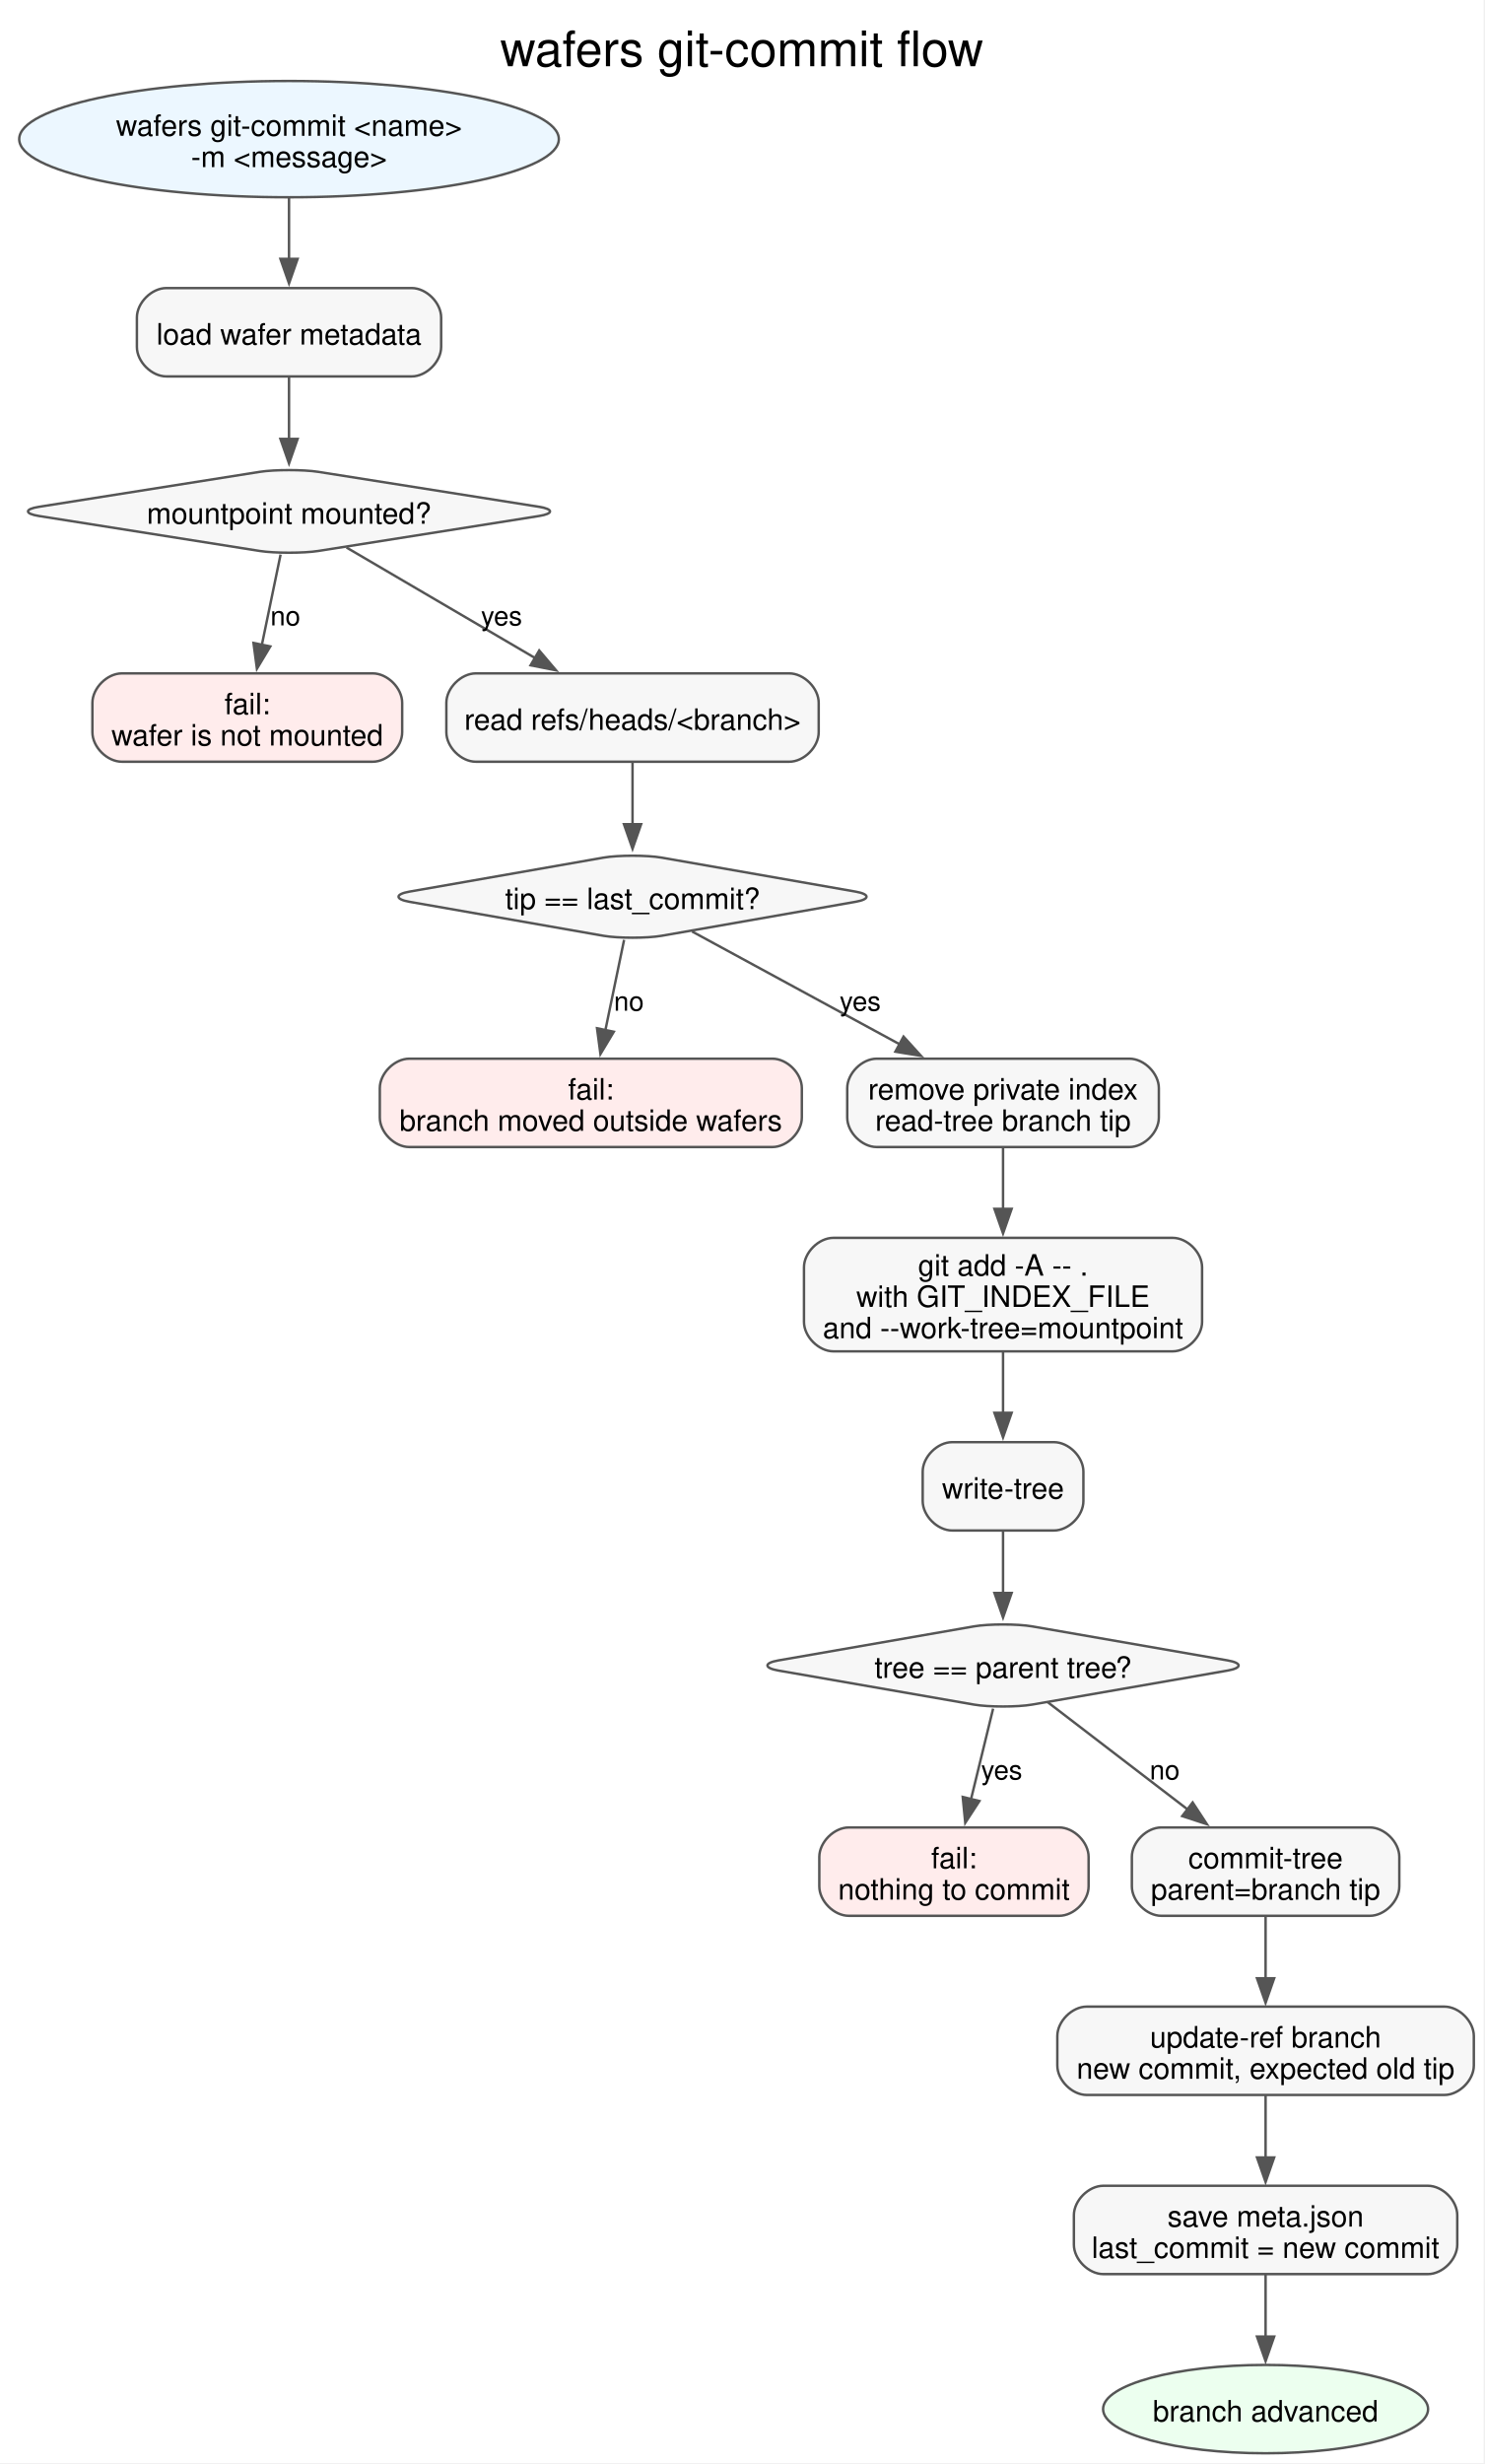
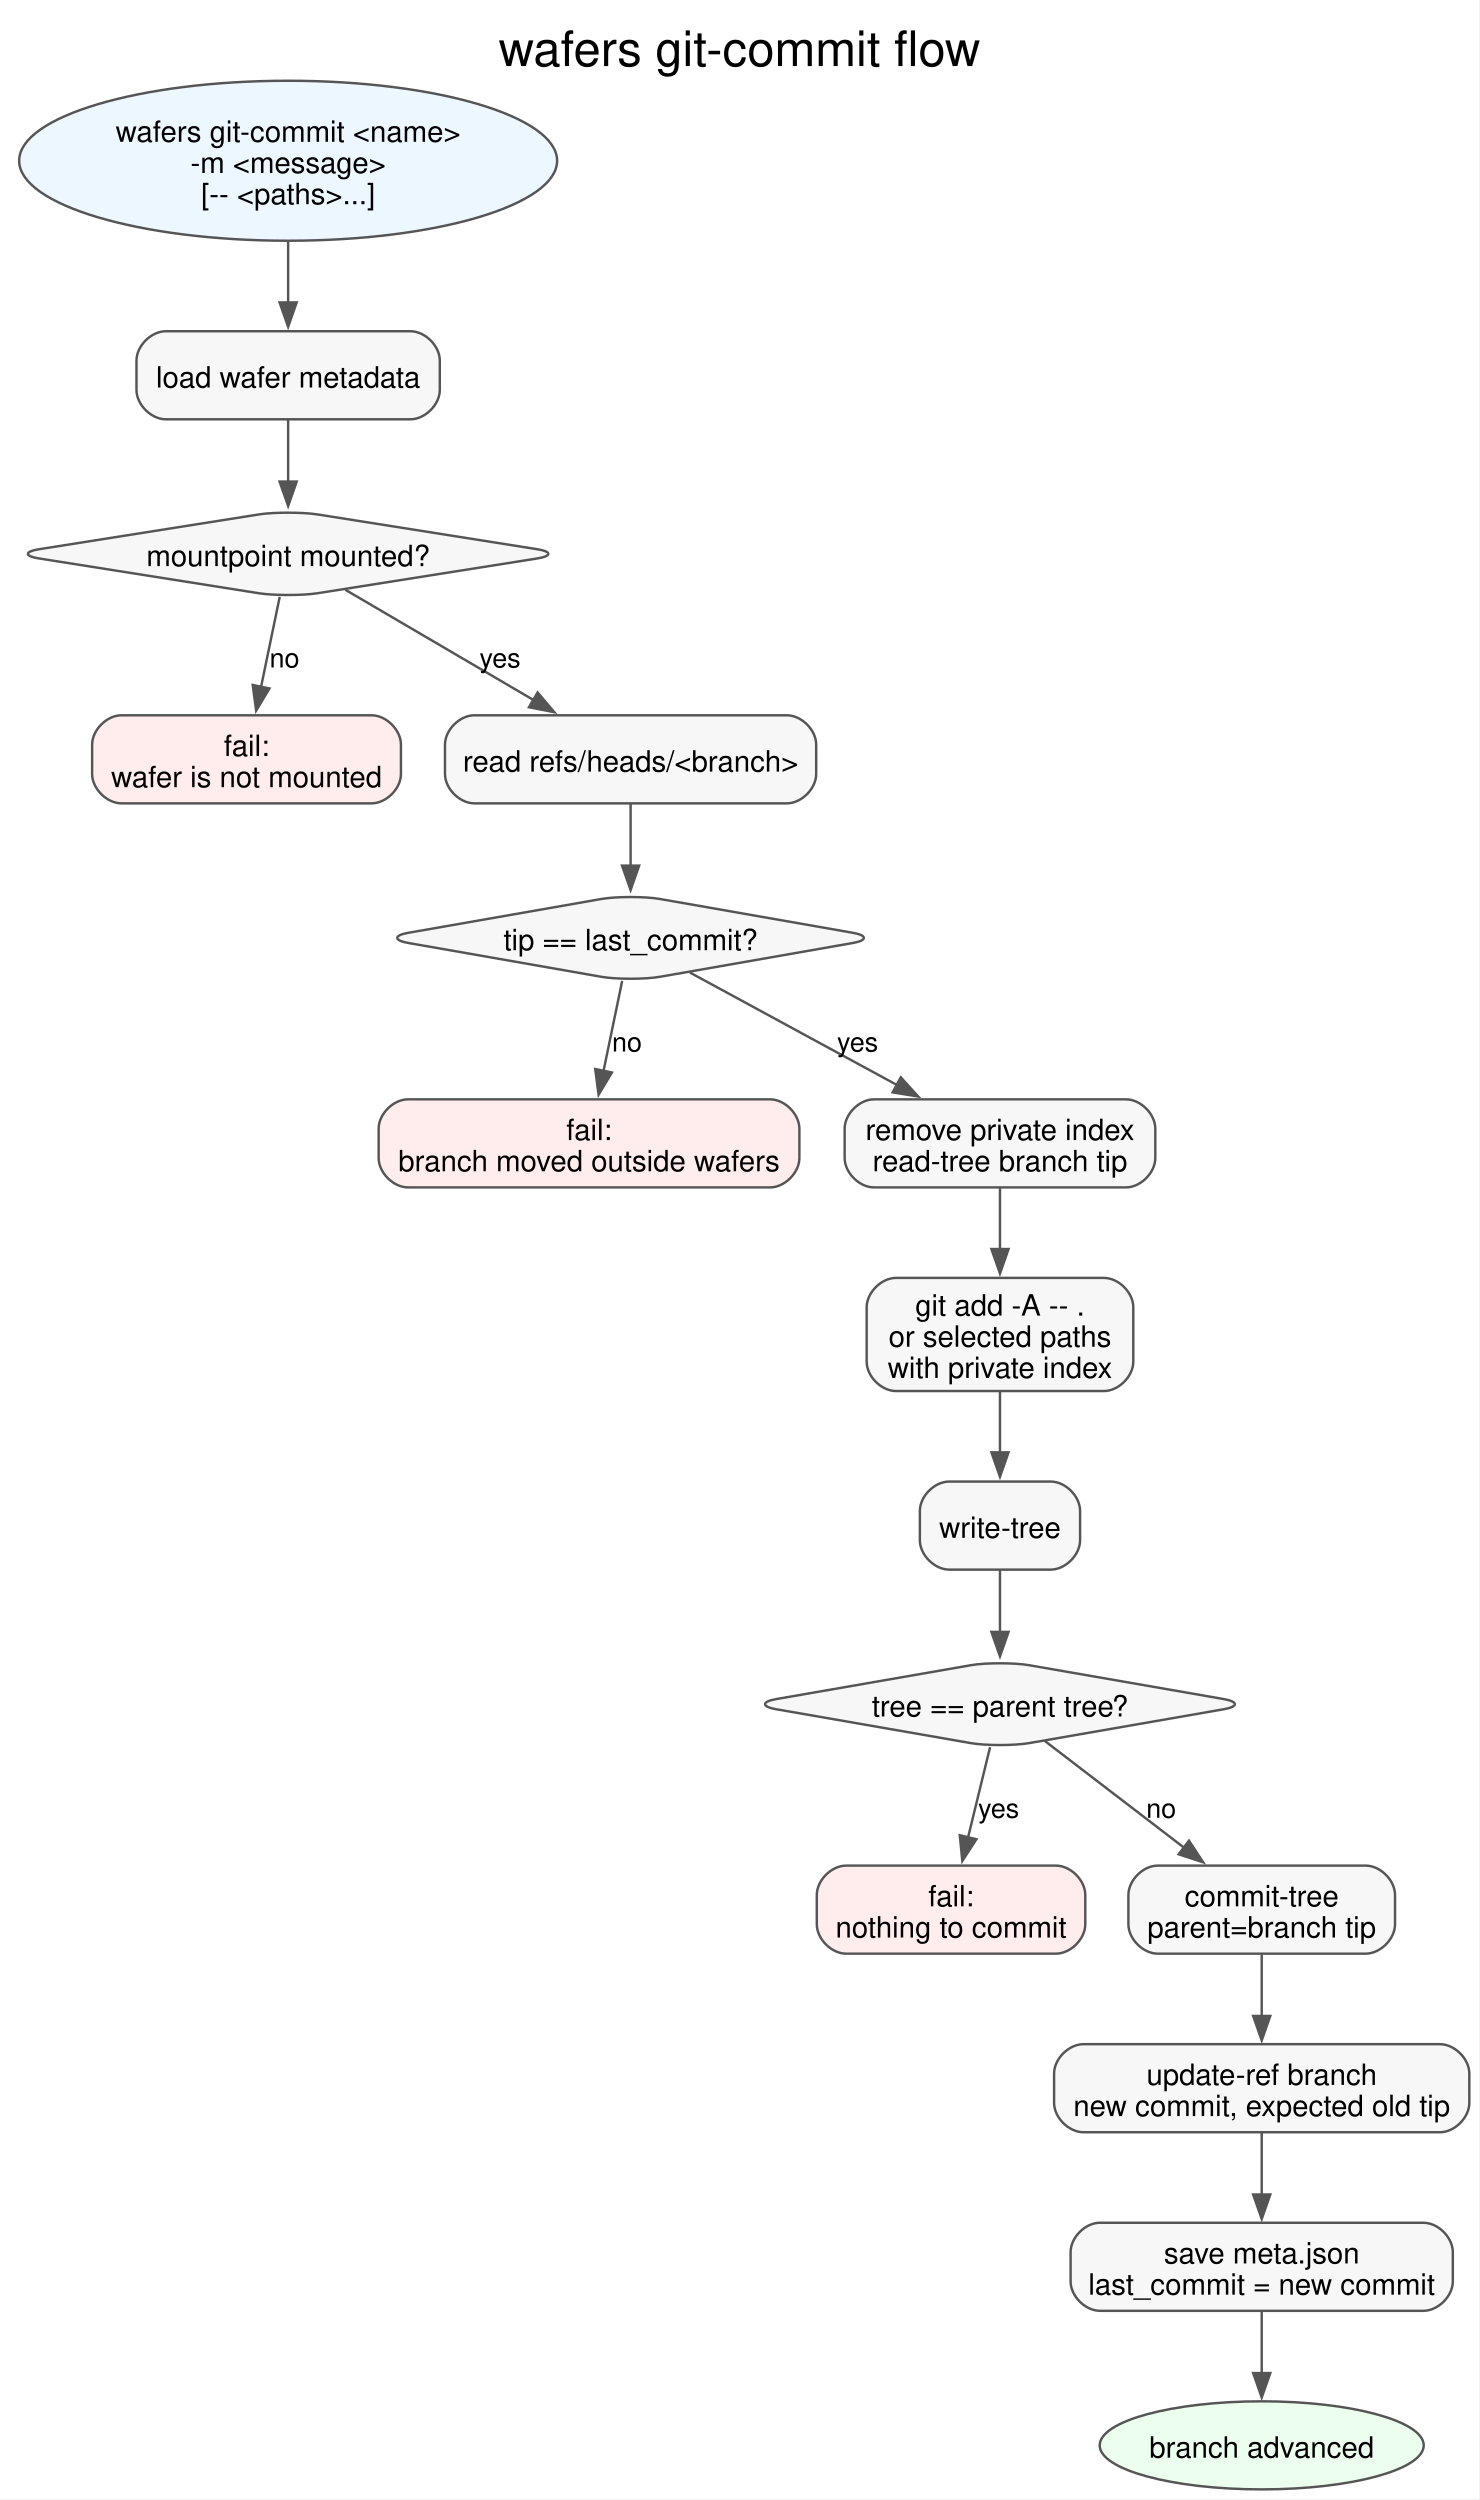
- <svg xmlns="http://www.w3.org/2000/svg" width="605pt" height="1004pt" viewBox="0.00 0.00 605.00 1004.00">
-   <g id="graph0" class="graph" transform="scale(1 1) rotate(0) translate(4 999.63)">
-     <polygon fill="white" stroke="none" points="-4,4 -4,-999.63 600.66,-999.63 600.66,4 -4,4" />
-     <text xml:space="preserve" text-anchor="middle" x="298.33" y="-972.63" font-family="Helvetica,sans-Serif" font-size="20.00">wafers git-commit flow</text>
+ <svg xmlns="http://www.w3.org/2000/svg" width="605pt" height="1022pt" viewBox="0.00 0.00 605.00 1022.00">
+   <g id="graph0" class="graph" transform="scale(1 1) rotate(0) translate(4 1017.66)">
+     <polygon fill="white" stroke="none" points="-4,4 -4,-1017.66 600.66,-1017.66 600.66,4 -4,4" />
+     <text xml:space="preserve" text-anchor="middle" x="298.33" y="-990.66" font-family="Helvetica,sans-Serif" font-size="20.00">wafers git-commit flow</text>
    <g id="node1" class="node">
-       <ellipse fill="#ecf7ff" stroke="#555555" cx="113.79" cy="-942.94" rx="109.96" ry="23.69" />
-       <text xml:space="preserve" text-anchor="middle" x="113.79" y="-944.29" font-family="Helvetica,sans-Serif" font-size="12.00">wafers git-commit &lt;name&gt;</text>
-       <text xml:space="preserve" text-anchor="middle" x="113.79" y="-931.54" font-family="Helvetica,sans-Serif" font-size="12.00">-m &lt;message&gt;</text>
+       <ellipse fill="#ecf7ff" stroke="#555555" cx="113.79" cy="-951.95" rx="109.96" ry="32.7" />
+       <text xml:space="preserve" text-anchor="middle" x="113.79" y="-959.68" font-family="Helvetica,sans-Serif" font-size="12.00">wafers git-commit &lt;name&gt;</text>
+       <text xml:space="preserve" text-anchor="middle" x="113.79" y="-946.93" font-family="Helvetica,sans-Serif" font-size="12.00">-m &lt;message&gt;</text>
+       <text xml:space="preserve" text-anchor="middle" x="113.79" y="-934.18" font-family="Helvetica,sans-Serif" font-size="12.00">[-- &lt;paths&gt;...]</text>
    </g>
    <g id="node2" class="node">
      <path fill="#f7f7f7" stroke="#555555" d="M163.79,-882.25C163.79,-882.25 63.79,-882.25 63.79,-882.25 57.79,-882.25 51.79,-876.25 51.79,-870.25 51.79,-870.25 51.79,-858.25 51.79,-858.25 51.79,-852.25 57.79,-846.25 63.79,-846.25 63.79,-846.25 163.79,-846.25 163.79,-846.25 169.79,-846.25 175.79,-852.25 175.79,-858.25 175.79,-858.25 175.79,-870.25 175.79,-870.25 175.79,-876.25 169.79,-882.25 163.79,-882.25" />
      <text xml:space="preserve" text-anchor="middle" x="113.79" y="-859.23" font-family="Helvetica,sans-Serif" font-size="12.00">load wafer metadata</text>
    </g>
    <g id="edge1" class="edge">
-       <path fill="none" stroke="#555555" d="M113.79,-918.93C113.79,-911.1 113.79,-902.26 113.79,-894.04" />
-       <polygon fill="#555555" stroke="#555555" points="117.29,-894.15 113.79,-884.15 110.29,-894.15 117.29,-894.15" />
+       <path fill="none" stroke="#555555" d="M113.79,-919.04C113.79,-910.82 113.79,-902.03 113.79,-893.99" />
+       <polygon fill="#555555" stroke="#555555" points="117.29,-894.04 113.79,-884.04 110.29,-894.04 117.29,-894.04" />
    </g>
    <g id="node3" class="node">
      <path fill="#f7f7f7" stroke="#555555" d="M101.94,-807.38C101.94,-807.38 11.85,-793.12 11.85,-793.12 5.93,-792.19 5.93,-790.31 11.85,-789.38 11.85,-789.38 101.94,-775.12 101.94,-775.12 107.86,-774.19 119.71,-774.19 125.64,-775.12 125.64,-775.12 215.72,-789.38 215.72,-789.38 221.65,-790.31 221.65,-792.19 215.72,-793.12 215.72,-793.12 125.64,-807.38 125.64,-807.38 119.71,-808.31 107.86,-808.31 101.94,-807.38" />
      <text xml:space="preserve" text-anchor="middle" x="113.79" y="-786.23" font-family="Helvetica,sans-Serif" font-size="12.00">mountpoint mounted?</text>
    </g>
    <g id="edge2" class="edge">
      <path fill="none" stroke="#555555" d="M113.79,-846.06C113.79,-838.48 113.79,-829.35 113.79,-820.79" />
      <polygon fill="#555555" stroke="#555555" points="117.29,-820.79 113.79,-810.79 110.29,-820.79 117.29,-820.79" />
    </g>
    <g id="node4" class="node">
      <path fill="#ffecec" stroke="#555555" d="M147.91,-725.25C147.91,-725.25 45.66,-725.25 45.66,-725.25 39.66,-725.25 33.66,-719.25 33.66,-713.25 33.66,-713.25 33.66,-701.25 33.66,-701.25 33.66,-695.25 39.66,-689.25 45.66,-689.25 45.66,-689.25 147.91,-689.25 147.91,-689.25 153.91,-689.25 159.91,-695.25 159.91,-701.25 159.91,-701.25 159.91,-713.25 159.91,-713.25 159.91,-719.25 153.91,-725.25 147.91,-725.25" />
      <text xml:space="preserve" text-anchor="middle" x="96.79" y="-708.6" font-family="Helvetica,sans-Serif" font-size="12.00">fail:</text>
      <text xml:space="preserve" text-anchor="middle" x="96.79" y="-695.85" font-family="Helvetica,sans-Serif" font-size="12.00">wafer is not mounted</text>
    </g>
    <g id="edge3" class="edge">
      <path fill="none" stroke="#555555" d="M110.35,-773.66C108.16,-763.09 105.26,-749.12 102.71,-736.8" />
      <polygon fill="#555555" stroke="#555555" points="106.16,-736.23 100.71,-727.15 99.31,-737.65 106.16,-736.23" />
      <text xml:space="preserve" text-anchor="middle" x="112.31" y="-744.8" font-family="Helvetica,sans-Serif" font-size="11.00">no</text>
    </g>
    <g id="node5" class="node">
      <path fill="#f7f7f7" stroke="#555555" d="M317.66,-725.25C317.66,-725.25 189.91,-725.25 189.91,-725.25 183.91,-725.25 177.91,-719.25 177.91,-713.25 177.91,-713.25 177.91,-701.25 177.91,-701.25 177.91,-695.25 183.91,-689.25 189.91,-689.25 189.91,-689.25 317.66,-689.25 317.66,-689.25 323.66,-689.25 329.66,-695.25 329.66,-701.25 329.66,-701.25 329.66,-713.25 329.66,-713.25 329.66,-719.25 323.66,-725.25 317.66,-725.25" />
      <text xml:space="preserve" text-anchor="middle" x="253.79" y="-702.23" font-family="Helvetica,sans-Serif" font-size="12.00">read refs/heads/&lt;branch&gt;</text>
    </g>
    <g id="edge4" class="edge">
      <path fill="none" stroke="#555555" d="M137.22,-776.53C158.16,-764.26 189.26,-746.04 214.07,-731.51" />
      <polygon fill="#555555" stroke="#555555" points="215.76,-734.58 222.62,-726.5 212.23,-728.54 215.76,-734.58" />
      <text xml:space="preserve" text-anchor="middle" x="200.42" y="-744.8" font-family="Helvetica,sans-Serif" font-size="11.00">yes</text>
    </g>
    <g id="node6" class="node">
      <path fill="#f7f7f7" stroke="#555555" d="M241.97,-650.18C241.97,-650.18 162.85,-636.32 162.85,-636.32 156.94,-635.29 156.94,-633.21 162.85,-632.18 162.85,-632.18 241.97,-618.32 241.97,-618.32 247.88,-617.29 259.7,-617.29 265.61,-618.32 265.61,-618.32 344.72,-632.18 344.72,-632.18 350.63,-633.21 350.63,-635.29 344.72,-636.32 344.72,-636.32 265.61,-650.18 265.61,-650.18 259.7,-651.21 247.88,-651.21 241.97,-650.18" />
      <text xml:space="preserve" text-anchor="middle" x="253.79" y="-629.23" font-family="Helvetica,sans-Serif" font-size="12.00">tip == last_commit?</text>
    </g>
    <g id="edge5" class="edge">
      <path fill="none" stroke="#555555" d="M253.79,-689.06C253.79,-681.48 253.79,-672.35 253.79,-663.79" />
      <polygon fill="#555555" stroke="#555555" points="257.29,-663.79 253.79,-653.79 250.29,-663.79 257.29,-663.79" />
    </g>
    <g id="node7" class="node">
      <path fill="#ffecec" stroke="#555555" d="M310.79,-568.25C310.79,-568.25 162.79,-568.25 162.79,-568.25 156.79,-568.25 150.79,-562.25 150.79,-556.25 150.79,-556.25 150.79,-544.25 150.79,-544.25 150.79,-538.25 156.79,-532.25 162.79,-532.25 162.79,-532.25 310.79,-532.25 310.79,-532.25 316.79,-532.25 322.79,-538.25 322.79,-544.25 322.79,-544.25 322.79,-556.25 322.79,-556.25 322.79,-562.25 316.79,-568.25 310.79,-568.25" />
      <text xml:space="preserve" text-anchor="middle" x="236.79" y="-551.6" font-family="Helvetica,sans-Serif" font-size="12.00">fail:</text>
      <text xml:space="preserve" text-anchor="middle" x="236.79" y="-538.85" font-family="Helvetica,sans-Serif" font-size="12.00">branch moved outside wafers</text>
    </g>
    <g id="edge6" class="edge">
      <path fill="none" stroke="#555555" d="M250.35,-616.66C248.16,-606.09 245.26,-592.12 242.71,-579.8" />
      <polygon fill="#555555" stroke="#555555" points="246.16,-579.23 240.71,-570.15 239.31,-580.65 246.16,-579.23" />
      <text xml:space="preserve" text-anchor="middle" x="252.31" y="-587.8" font-family="Helvetica,sans-Serif" font-size="11.00">no</text>
    </g>
    <g id="node8" class="node">
      <path fill="#f7f7f7" stroke="#555555" d="M456.29,-568.25C456.29,-568.25 353.29,-568.25 353.29,-568.25 347.29,-568.25 341.29,-562.25 341.29,-556.25 341.29,-556.25 341.29,-544.25 341.29,-544.25 341.29,-538.25 347.29,-532.25 353.29,-532.25 353.29,-532.25 456.29,-532.25 456.29,-532.25 462.29,-532.25 468.29,-538.25 468.29,-544.25 468.29,-544.25 468.29,-556.25 468.29,-556.25 468.29,-562.25 462.29,-568.25 456.29,-568.25" />
      <text xml:space="preserve" text-anchor="middle" x="404.79" y="-551.6" font-family="Helvetica,sans-Serif" font-size="12.00">remove private index</text>
      <text xml:space="preserve" text-anchor="middle" x="404.79" y="-538.85" font-family="Helvetica,sans-Serif" font-size="12.00">read-tree branch tip</text>
    </g>
    <g id="edge7" class="edge">
      <path fill="none" stroke="#555555" d="M278.05,-620.08C300.82,-607.71 335.36,-588.95 362.63,-574.14" />
      <polygon fill="#555555" stroke="#555555" points="364.24,-577.25 371.36,-569.4 360.9,-571.1 364.24,-577.25" />
      <text xml:space="preserve" text-anchor="middle" x="346.58" y="-587.8" font-family="Helvetica,sans-Serif" font-size="11.00">yes</text>
    </g>
    <g id="node9" class="node">
-       <path fill="#f7f7f7" stroke="#555555" d="M473.91,-495.25C473.91,-495.25 335.66,-495.25 335.66,-495.25 329.66,-495.25 323.66,-489.25 323.66,-483.25 323.66,-483.25 323.66,-461 323.66,-461 323.66,-455 329.66,-449 335.66,-449 335.66,-449 473.91,-449 473.91,-449 479.91,-449 485.91,-455 485.91,-461 485.91,-461 485.91,-483.25 485.91,-483.25 485.91,-489.25 479.91,-495.25 473.91,-495.25" />
+       <path fill="#f7f7f7" stroke="#555555" d="M447.29,-495.25C447.29,-495.25 362.29,-495.25 362.29,-495.25 356.29,-495.25 350.29,-489.25 350.29,-483.25 350.29,-483.25 350.29,-461 350.29,-461 350.29,-455 356.29,-449 362.29,-449 362.29,-449 447.29,-449 447.29,-449 453.29,-449 459.29,-455 459.29,-461 459.29,-461 459.29,-483.25 459.29,-483.25 459.29,-489.25 453.29,-495.25 447.29,-495.25" />
      <text xml:space="preserve" text-anchor="middle" x="404.79" y="-479.85" font-family="Helvetica,sans-Serif" font-size="12.00">git add -A -- .</text>
-       <text xml:space="preserve" text-anchor="middle" x="404.79" y="-467.1" font-family="Helvetica,sans-Serif" font-size="12.00">with GIT_INDEX_FILE</text>
-       <text xml:space="preserve" text-anchor="middle" x="404.79" y="-454.35" font-family="Helvetica,sans-Serif" font-size="12.00">and --work-tree=mountpoint</text>
+       <text xml:space="preserve" text-anchor="middle" x="404.79" y="-467.1" font-family="Helvetica,sans-Serif" font-size="12.00">or selected paths</text>
+       <text xml:space="preserve" text-anchor="middle" x="404.79" y="-454.35" font-family="Helvetica,sans-Serif" font-size="12.00">with private index</text>
    </g>
    <g id="edge8" class="edge">
      <path fill="none" stroke="#555555" d="M404.79,-531.98C404.79,-524.56 404.79,-515.62 404.79,-506.97" />
      <polygon fill="#555555" stroke="#555555" points="408.29,-507.05 404.79,-497.05 401.29,-507.05 408.29,-507.05" />
    </g>
    <g id="node10" class="node">
      <path fill="#f7f7f7" stroke="#555555" d="M425.54,-412C425.54,-412 384.04,-412 384.04,-412 378.04,-412 372.04,-406 372.04,-400 372.04,-400 372.04,-388 372.04,-388 372.04,-382 378.04,-376 384.04,-376 384.04,-376 425.54,-376 425.54,-376 431.54,-376 437.54,-382 437.54,-388 437.54,-388 437.54,-400 437.54,-400 437.54,-406 431.54,-412 425.54,-412" />
      <text xml:space="preserve" text-anchor="middle" x="404.79" y="-388.98" font-family="Helvetica,sans-Serif" font-size="12.00">write-tree</text>
    </g>
    <g id="edge9" class="edge">
      <path fill="none" stroke="#555555" d="M404.79,-448.7C404.79,-440.92 404.79,-432.08 404.79,-423.86" />
      <polygon fill="#555555" stroke="#555555" points="408.29,-423.95 404.79,-413.95 401.29,-423.95 408.29,-423.95" />
    </g>
    <g id="node11" class="node">
      <path fill="#f7f7f7" stroke="#555555" d="M392.97,-336.94C392.97,-336.94 313.21,-323.06 313.21,-323.06 307.29,-322.03 307.29,-319.97 313.21,-318.94 313.21,-318.94 392.97,-305.06 392.97,-305.06 398.88,-304.03 410.7,-304.03 416.61,-305.06 416.61,-305.06 496.37,-318.94 496.37,-318.94 502.28,-319.97 502.28,-322.03 496.37,-323.06 496.37,-323.06 416.61,-336.94 416.61,-336.94 410.7,-337.97 398.88,-337.97 392.97,-336.94" />
      <text xml:space="preserve" text-anchor="middle" x="404.79" y="-315.98" font-family="Helvetica,sans-Serif" font-size="12.00">tree == parent tree?</text>
    </g>
    <g id="edge10" class="edge">
      <path fill="none" stroke="#555555" d="M404.79,-375.81C404.79,-368.23 404.79,-359.1 404.79,-350.54" />
      <polygon fill="#555555" stroke="#555555" points="408.29,-350.54 404.79,-340.54 401.29,-350.54 408.29,-350.54" />
    </g>
    <g id="node12" class="node">
      <path fill="#ffecec" stroke="#555555" d="M427.66,-255C427.66,-255 341.91,-255 341.91,-255 335.91,-255 329.91,-249 329.91,-243 329.91,-243 329.91,-231 329.91,-231 329.91,-225 335.91,-219 341.91,-219 341.91,-219 427.66,-219 427.66,-219 433.66,-219 439.66,-225 439.66,-231 439.66,-231 439.66,-243 439.66,-243 439.66,-249 433.66,-255 427.66,-255" />
      <text xml:space="preserve" text-anchor="middle" x="384.79" y="-238.35" font-family="Helvetica,sans-Serif" font-size="12.00">fail:</text>
      <text xml:space="preserve" text-anchor="middle" x="384.79" y="-225.6" font-family="Helvetica,sans-Serif" font-size="12.00">nothing to commit</text>
    </g>
    <g id="edge11" class="edge">
      <path fill="none" stroke="#555555" d="M400.74,-303.41C398.16,-292.84 394.76,-278.87 391.75,-266.55" />
      <polygon fill="#555555" stroke="#555555" points="395.16,-265.77 389.39,-256.89 388.36,-267.43 395.16,-265.77" />
      <text xml:space="preserve" text-anchor="middle" x="404.24" y="-274.55" font-family="Helvetica,sans-Serif" font-size="11.00">yes</text>
    </g>
    <g id="node13" class="node">
      <path fill="#f7f7f7" stroke="#555555" d="M554.29,-255C554.29,-255 469.29,-255 469.29,-255 463.29,-255 457.29,-249 457.29,-243 457.29,-243 457.29,-231 457.29,-231 457.29,-225 463.29,-219 469.29,-219 469.29,-219 554.29,-219 554.29,-219 560.29,-219 566.29,-225 566.29,-231 566.29,-231 566.29,-243 566.29,-243 566.29,-249 560.29,-255 554.29,-255" />
      <text xml:space="preserve" text-anchor="middle" x="511.79" y="-238.35" font-family="Helvetica,sans-Serif" font-size="12.00">commit-tree</text>
      <text xml:space="preserve" text-anchor="middle" x="511.79" y="-225.6" font-family="Helvetica,sans-Serif" font-size="12.00">parent=branch tip</text>
    </g>
    <g id="edge12" class="edge">
      <path fill="none" stroke="#555555" d="M422.94,-306.09C438.55,-294.13 461.42,-276.6 480.05,-262.32" />
      <polygon fill="#555555" stroke="#555555" points="482.06,-265.19 487.87,-256.33 477.81,-259.63 482.06,-265.19" />
      <text xml:space="preserve" text-anchor="middle" x="470.69" y="-274.55" font-family="Helvetica,sans-Serif" font-size="11.00">no</text>
    </g>
    <g id="node14" class="node">
      <path fill="#f7f7f7" stroke="#555555" d="M584.66,-182C584.66,-182 438.91,-182 438.91,-182 432.91,-182 426.91,-176 426.91,-170 426.91,-170 426.91,-158 426.91,-158 426.91,-152 432.91,-146 438.91,-146 438.91,-146 584.66,-146 584.66,-146 590.66,-146 596.66,-152 596.66,-158 596.66,-158 596.66,-170 596.66,-170 596.66,-176 590.66,-182 584.66,-182" />
      <text xml:space="preserve" text-anchor="middle" x="511.79" y="-165.35" font-family="Helvetica,sans-Serif" font-size="12.00">update-ref branch</text>
      <text xml:space="preserve" text-anchor="middle" x="511.79" y="-152.6" font-family="Helvetica,sans-Serif" font-size="12.00">new commit, expected old tip</text>
    </g>
    <g id="edge13" class="edge">
      <path fill="none" stroke="#555555" d="M511.79,-218.81C511.79,-211.23 511.79,-202.1 511.79,-193.54" />
      <polygon fill="#555555" stroke="#555555" points="515.29,-193.54 511.79,-183.54 508.29,-193.54 515.29,-193.54" />
    </g>
    <g id="node15" class="node">
      <path fill="#f7f7f7" stroke="#555555" d="M577.91,-109C577.91,-109 445.66,-109 445.66,-109 439.66,-109 433.66,-103 433.66,-97 433.66,-97 433.66,-85 433.66,-85 433.66,-79 439.66,-73 445.66,-73 445.66,-73 577.91,-73 577.91,-73 583.91,-73 589.91,-79 589.91,-85 589.91,-85 589.91,-97 589.91,-97 589.91,-103 583.91,-109 577.91,-109" />
      <text xml:space="preserve" text-anchor="middle" x="511.79" y="-92.35" font-family="Helvetica,sans-Serif" font-size="12.00">save meta.json</text>
      <text xml:space="preserve" text-anchor="middle" x="511.79" y="-79.6" font-family="Helvetica,sans-Serif" font-size="12.00">last_commit = new commit</text>
    </g>
    <g id="edge14" class="edge">
      <path fill="none" stroke="#555555" d="M511.79,-145.81C511.79,-138.23 511.79,-129.1 511.79,-120.54" />
      <polygon fill="#555555" stroke="#555555" points="515.29,-120.54 511.79,-110.54 508.29,-120.54 515.29,-120.54" />
    </g>
    <g id="node16" class="node">
      <ellipse fill="#ecffef" stroke="#555555" cx="511.79" cy="-18" rx="66.23" ry="18" />
      <text xml:space="preserve" text-anchor="middle" x="511.79" y="-12.97" font-family="Helvetica,sans-Serif" font-size="12.00">branch advanced</text>
    </g>
    <g id="edge15" class="edge">
      <path fill="none" stroke="#555555" d="M511.79,-72.81C511.79,-65.23 511.79,-56.1 511.79,-47.54" />
      <polygon fill="#555555" stroke="#555555" points="515.29,-47.54 511.79,-37.54 508.29,-47.54 515.29,-47.54" />
    </g>
  </g>
</svg>
